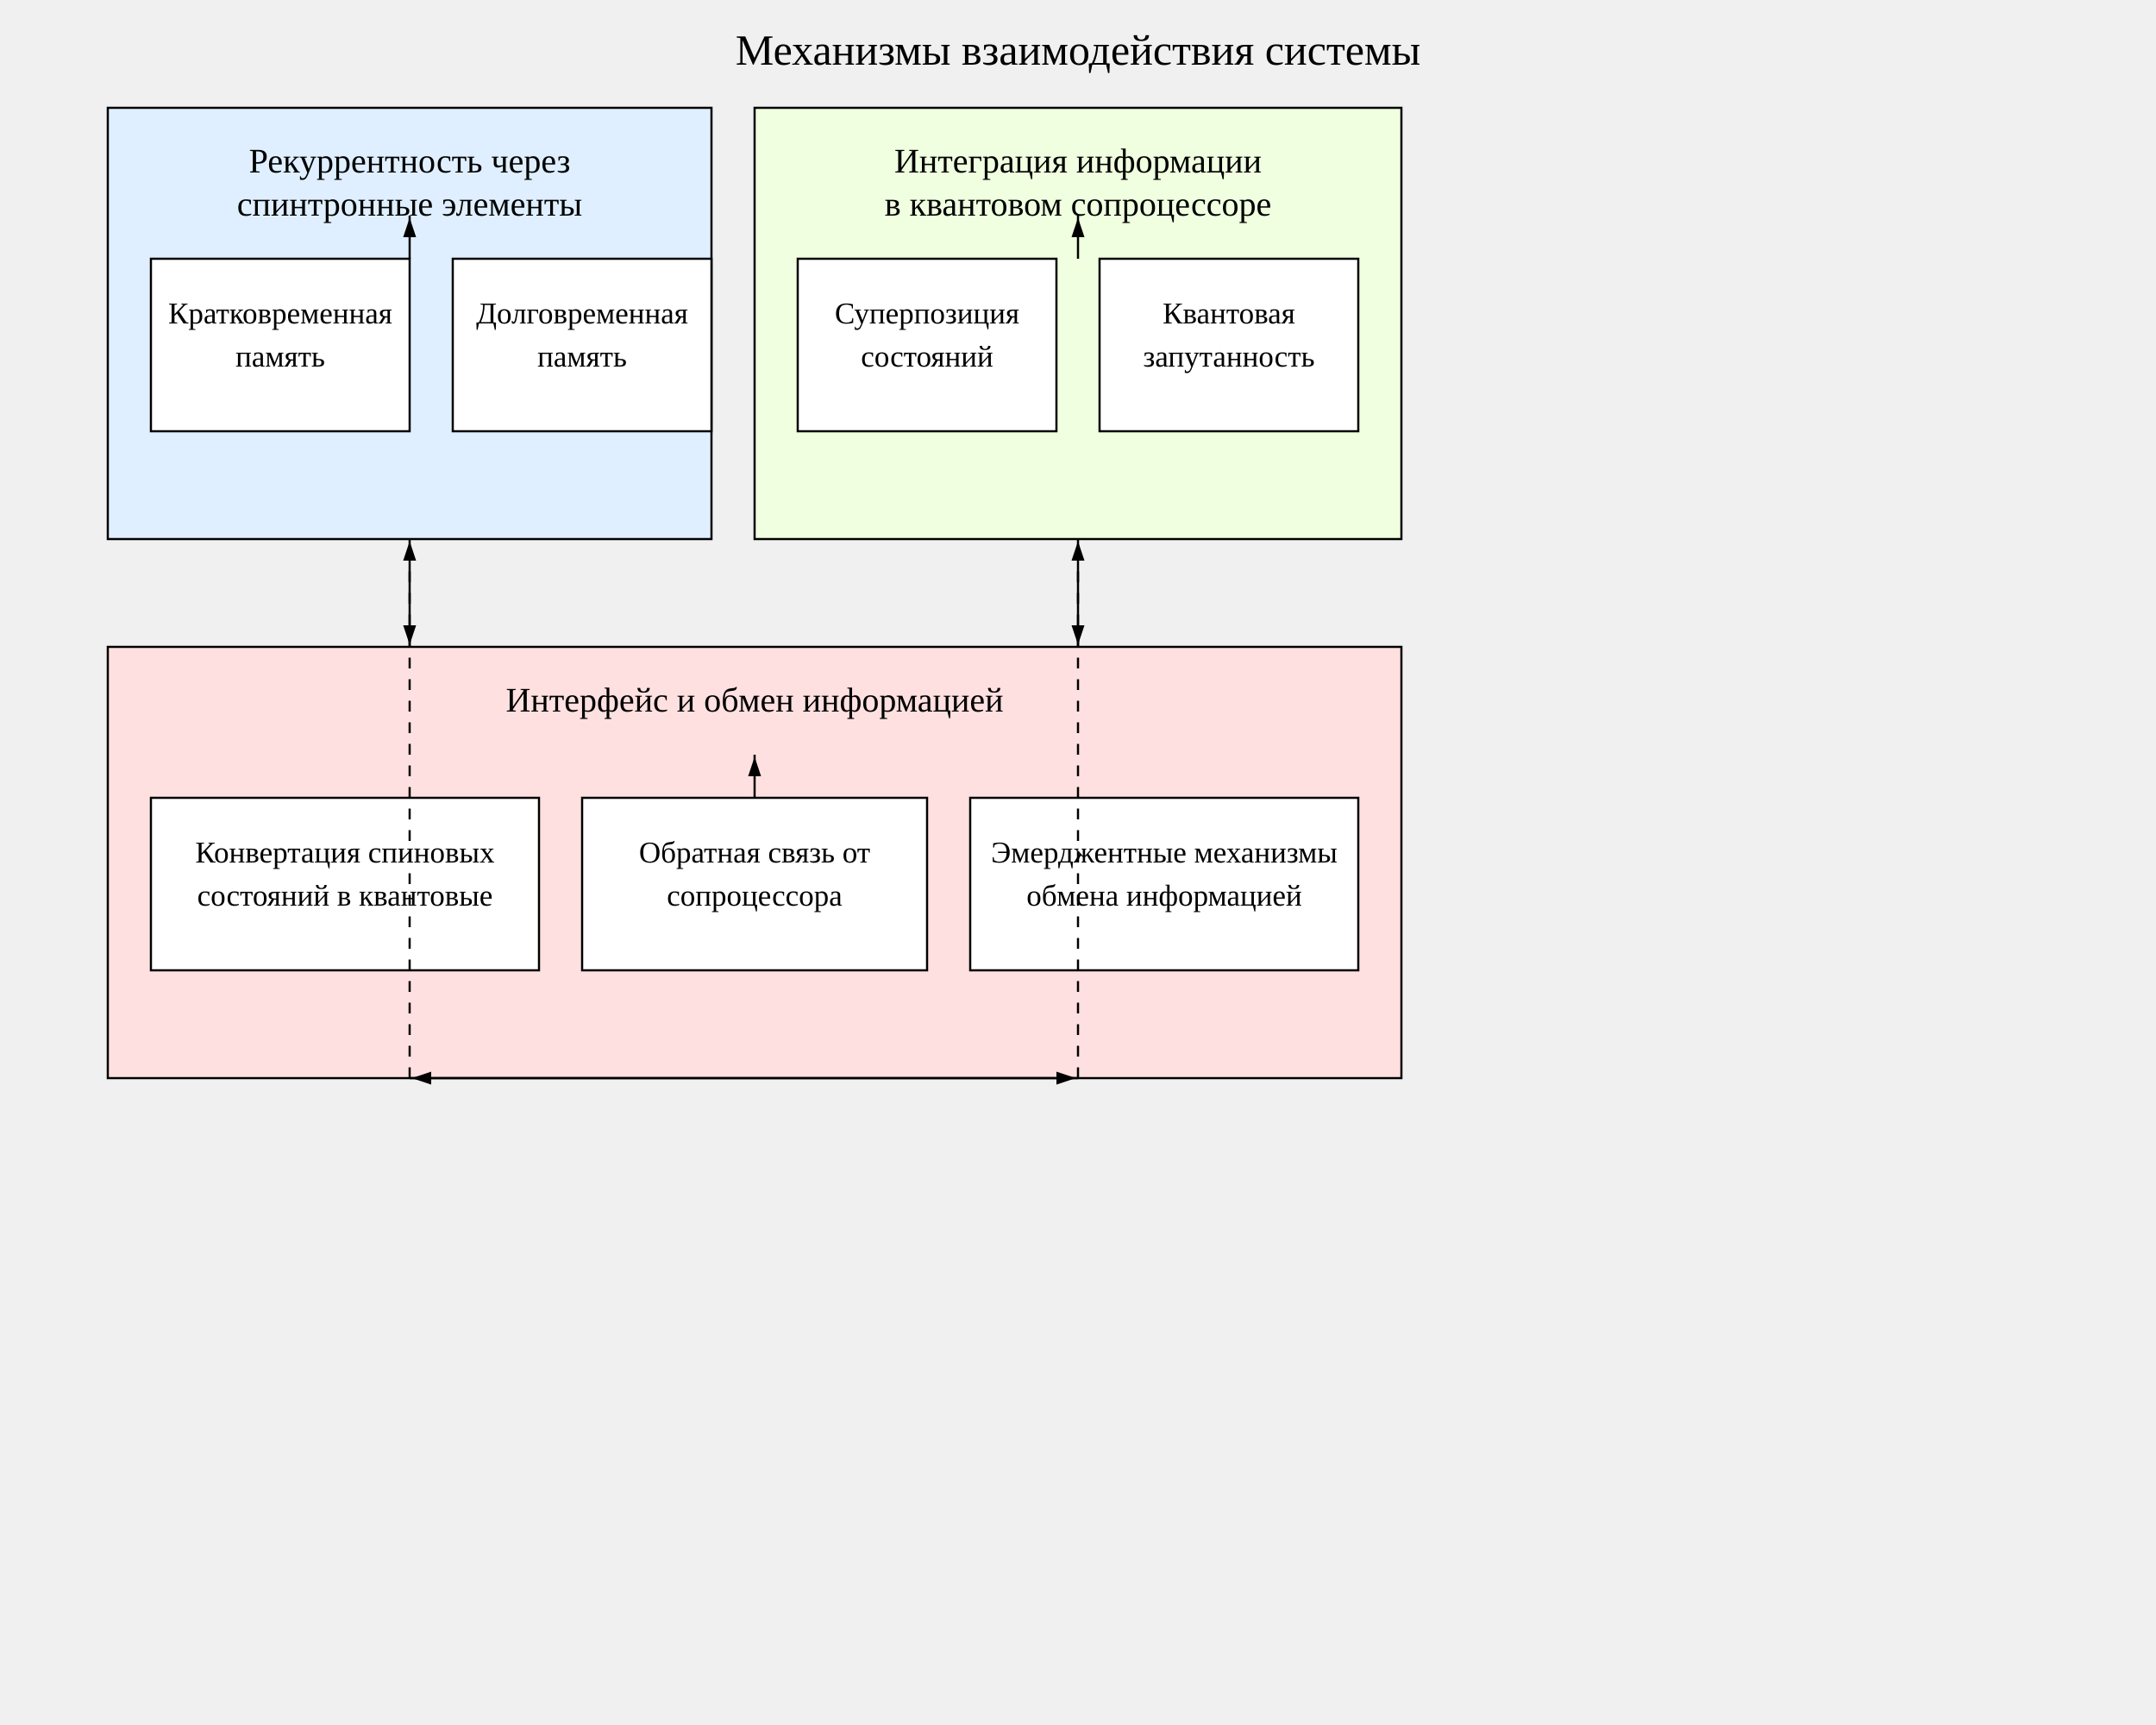
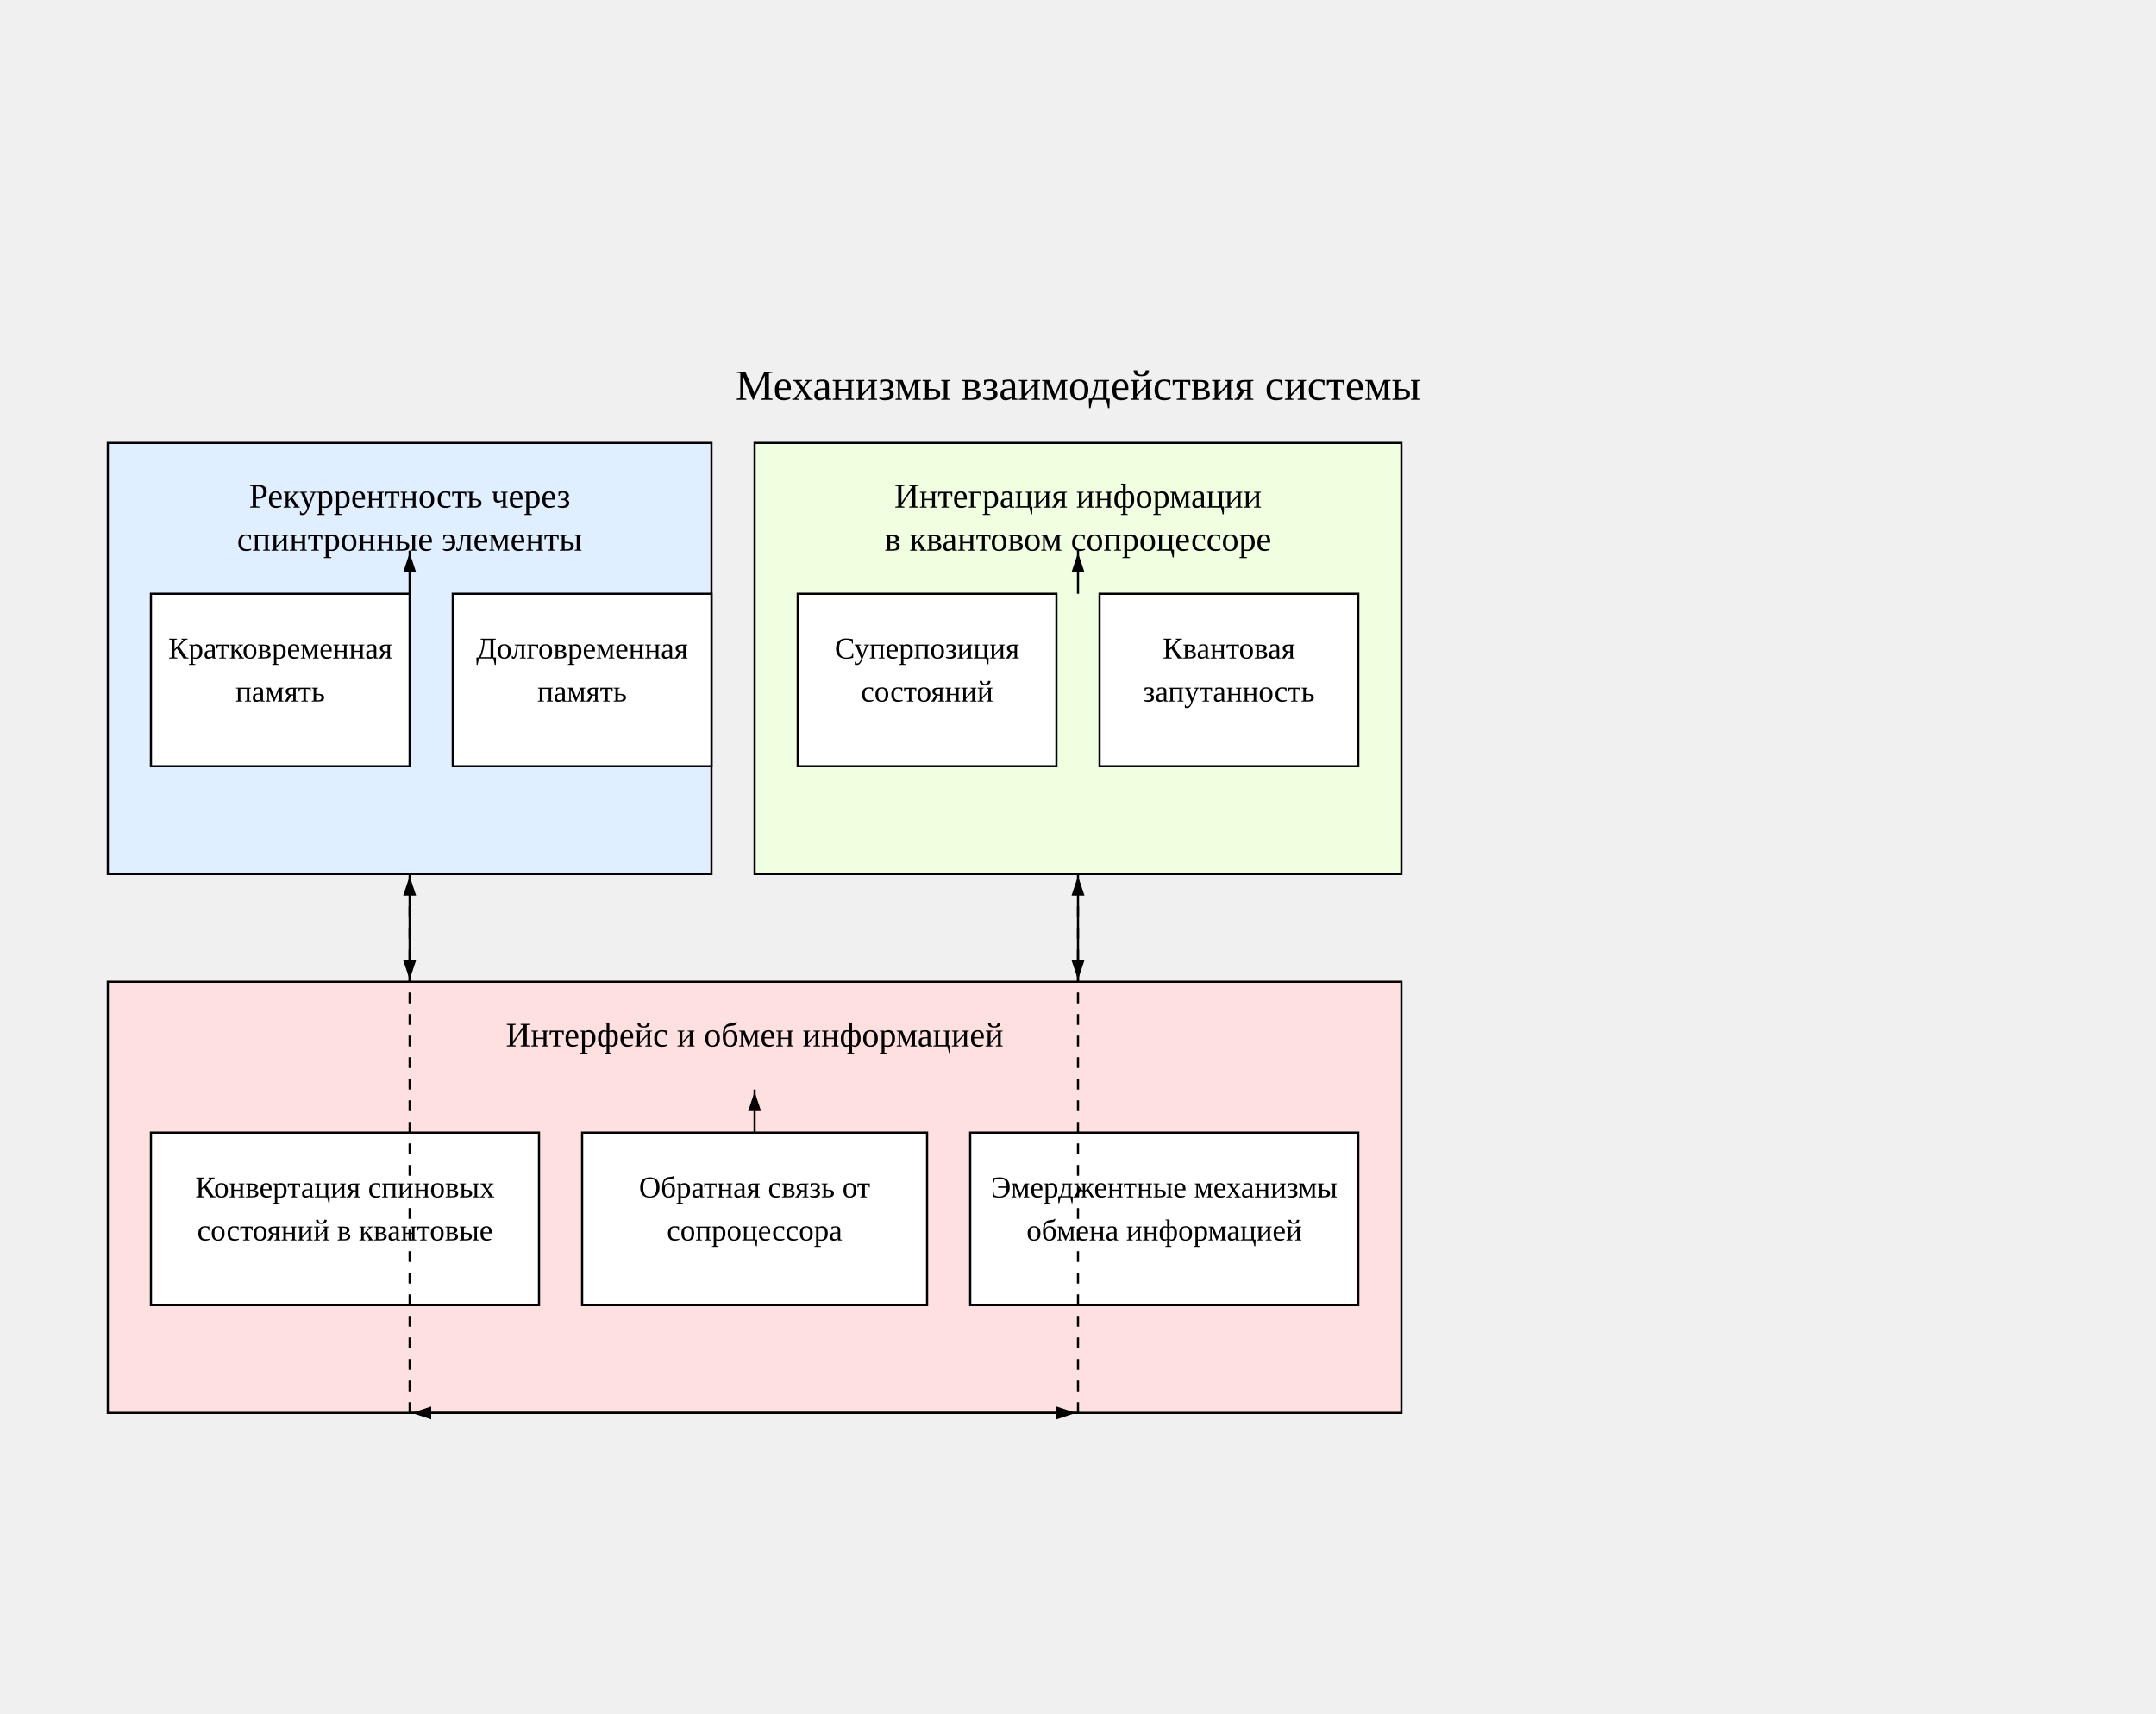
- <svg xmlns="http://www.w3.org/2000/svg" width="1000" height="800">
+ <svg xmlns="http://www.w3.org/2000/svg" width="1000">
  <defs>
    <marker id="arrow" markerWidth="10" markerHeight="10" refX="10" refY="3" orient="auto">
      <path d="M0,0 L0,6 L9,3 z" fill="#000" />
    </marker>
  </defs>
  <rect x="50" y="50" width="280" height="200" fill="#dfefff" stroke="#000" />
  <text x="190" y="80" font-size="16" text-anchor="middle" fill="#000">Рекуррентность через</text>
  <text x="190" y="100" font-size="16" text-anchor="middle" fill="#000">спинтронные элементы</text>
  <rect x="70" y="120" width="120" height="80" fill="#fff" stroke="#000" />
  <text x="130" y="150" font-size="14" text-anchor="middle" fill="#000">Кратковременная</text>
  <text x="130" y="170" font-size="14" text-anchor="middle" fill="#000">память</text>
  <rect x="210" y="120" width="120" height="80" fill="#fff" stroke="#000" />
  <text x="270" y="150" font-size="14" text-anchor="middle" fill="#000">Долговременная</text>
  <text x="270" y="170" font-size="14" text-anchor="middle" fill="#000">память</text>
  <line x1="190" y1="120" x2="190" y2="100" stroke="#000" marker-end="url(#arrow)" />
  <rect x="350" y="50" width="300" height="200" fill="#f0ffe0" stroke="#000" />
  <text x="500" y="80" font-size="16" text-anchor="middle" fill="#000">Интеграция информации</text>
  <text x="500" y="100" font-size="16" text-anchor="middle" fill="#000">в квантовом сопроцессоре</text>
  <rect x="370" y="120" width="120" height="80" fill="#fff" stroke="#000" />
  <text x="430" y="150" font-size="14" text-anchor="middle" fill="#000">Суперпозиция</text>
  <text x="430" y="170" font-size="14" text-anchor="middle" fill="#000">состояний</text>
  <rect x="510" y="120" width="120" height="80" fill="#fff" stroke="#000" />
  <text x="570" y="150" font-size="14" text-anchor="middle" fill="#000">Квантовая</text>
  <text x="570" y="170" font-size="14" text-anchor="middle" fill="#000">запутанность</text>
  <line x1="500" y1="120" x2="500" y2="100" stroke="#000" marker-end="url(#arrow)" />
  <rect x="50" y="300" width="600" height="200" fill="#ffe0e0" stroke="#000" />
  <text x="350" y="330" font-size="16" text-anchor="middle" fill="#000">Интерфейс и обмен информацией</text>
  <rect x="70" y="370" width="180" height="80" fill="#fff" stroke="#000" />
  <text x="160" y="400" font-size="14" text-anchor="middle" fill="#000">Конвертация спиновых</text>
  <text x="160" y="420" font-size="14" text-anchor="middle" fill="#000">состояний в квантовые</text>
  <rect x="270" y="370" width="160" height="80" fill="#fff" stroke="#000" />
  <text x="350" y="400" font-size="14" text-anchor="middle" fill="#000">Обратная связь от</text>
  <text x="350" y="420" font-size="14" text-anchor="middle" fill="#000">сопроцессора</text>
  <rect x="450" y="370" width="180" height="80" fill="#fff" stroke="#000" />
  <text x="540" y="400" font-size="14" text-anchor="middle" fill="#000">Эмерджентные механизмы</text>
  <text x="540" y="420" font-size="14" text-anchor="middle" fill="#000">обмена информацией</text>
  <line x1="350" y1="370" x2="350" y2="350" stroke="#000" marker-end="url(#arrow)" />
  <line x1="190" y1="250" x2="190" y2="300" stroke="#000" marker-end="url(#arrow)" />
  <line x1="500" y1="250" x2="500" y2="300" stroke="#000" marker-end="url(#arrow)" />
  <line x1="350" y1="500" x2="190" y2="500" stroke="#000" marker-end="url(#arrow)" />
  <line x1="190" y1="500" x2="190" y2="250" stroke="#000" stroke-dasharray="5,5" marker-end="url(#arrow)" />
  <line x1="350" y1="500" x2="500" y2="500" stroke="#000" marker-end="url(#arrow)" />
  <line x1="500" y1="500" x2="500" y2="250" stroke="#000" stroke-dasharray="5,5" marker-end="url(#arrow)" />
  <text x="500" y="30" font-size="20" text-anchor="middle" fill="#000">Механизмы взаимодействия системы</text>
</svg>
